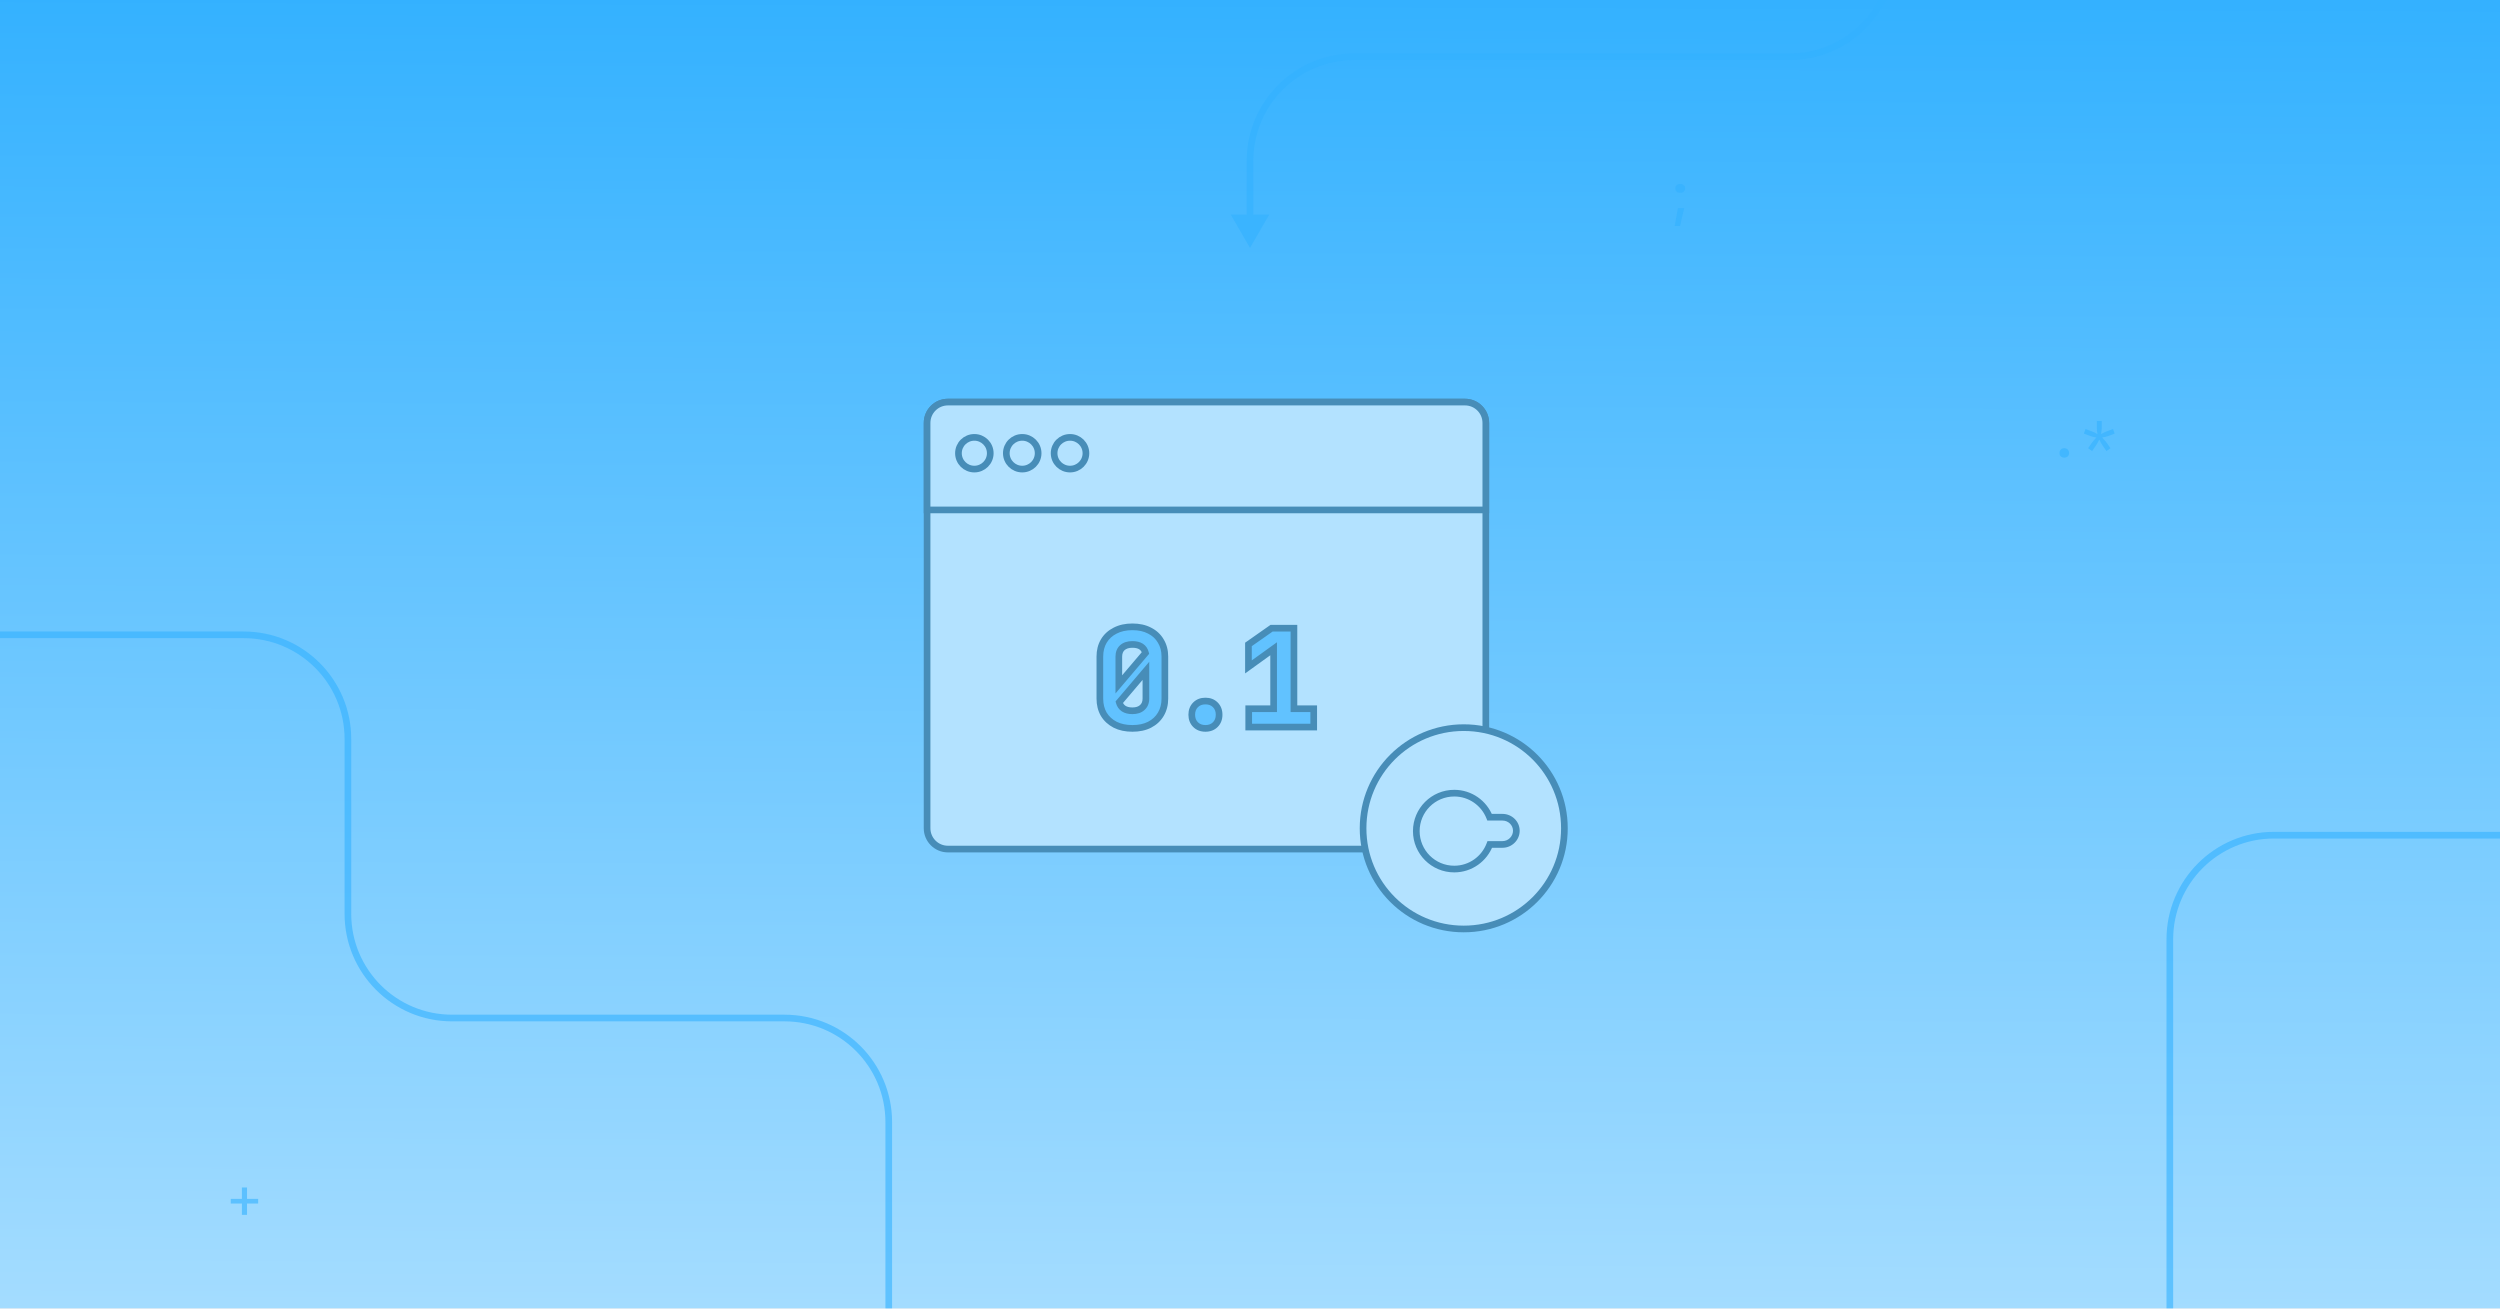
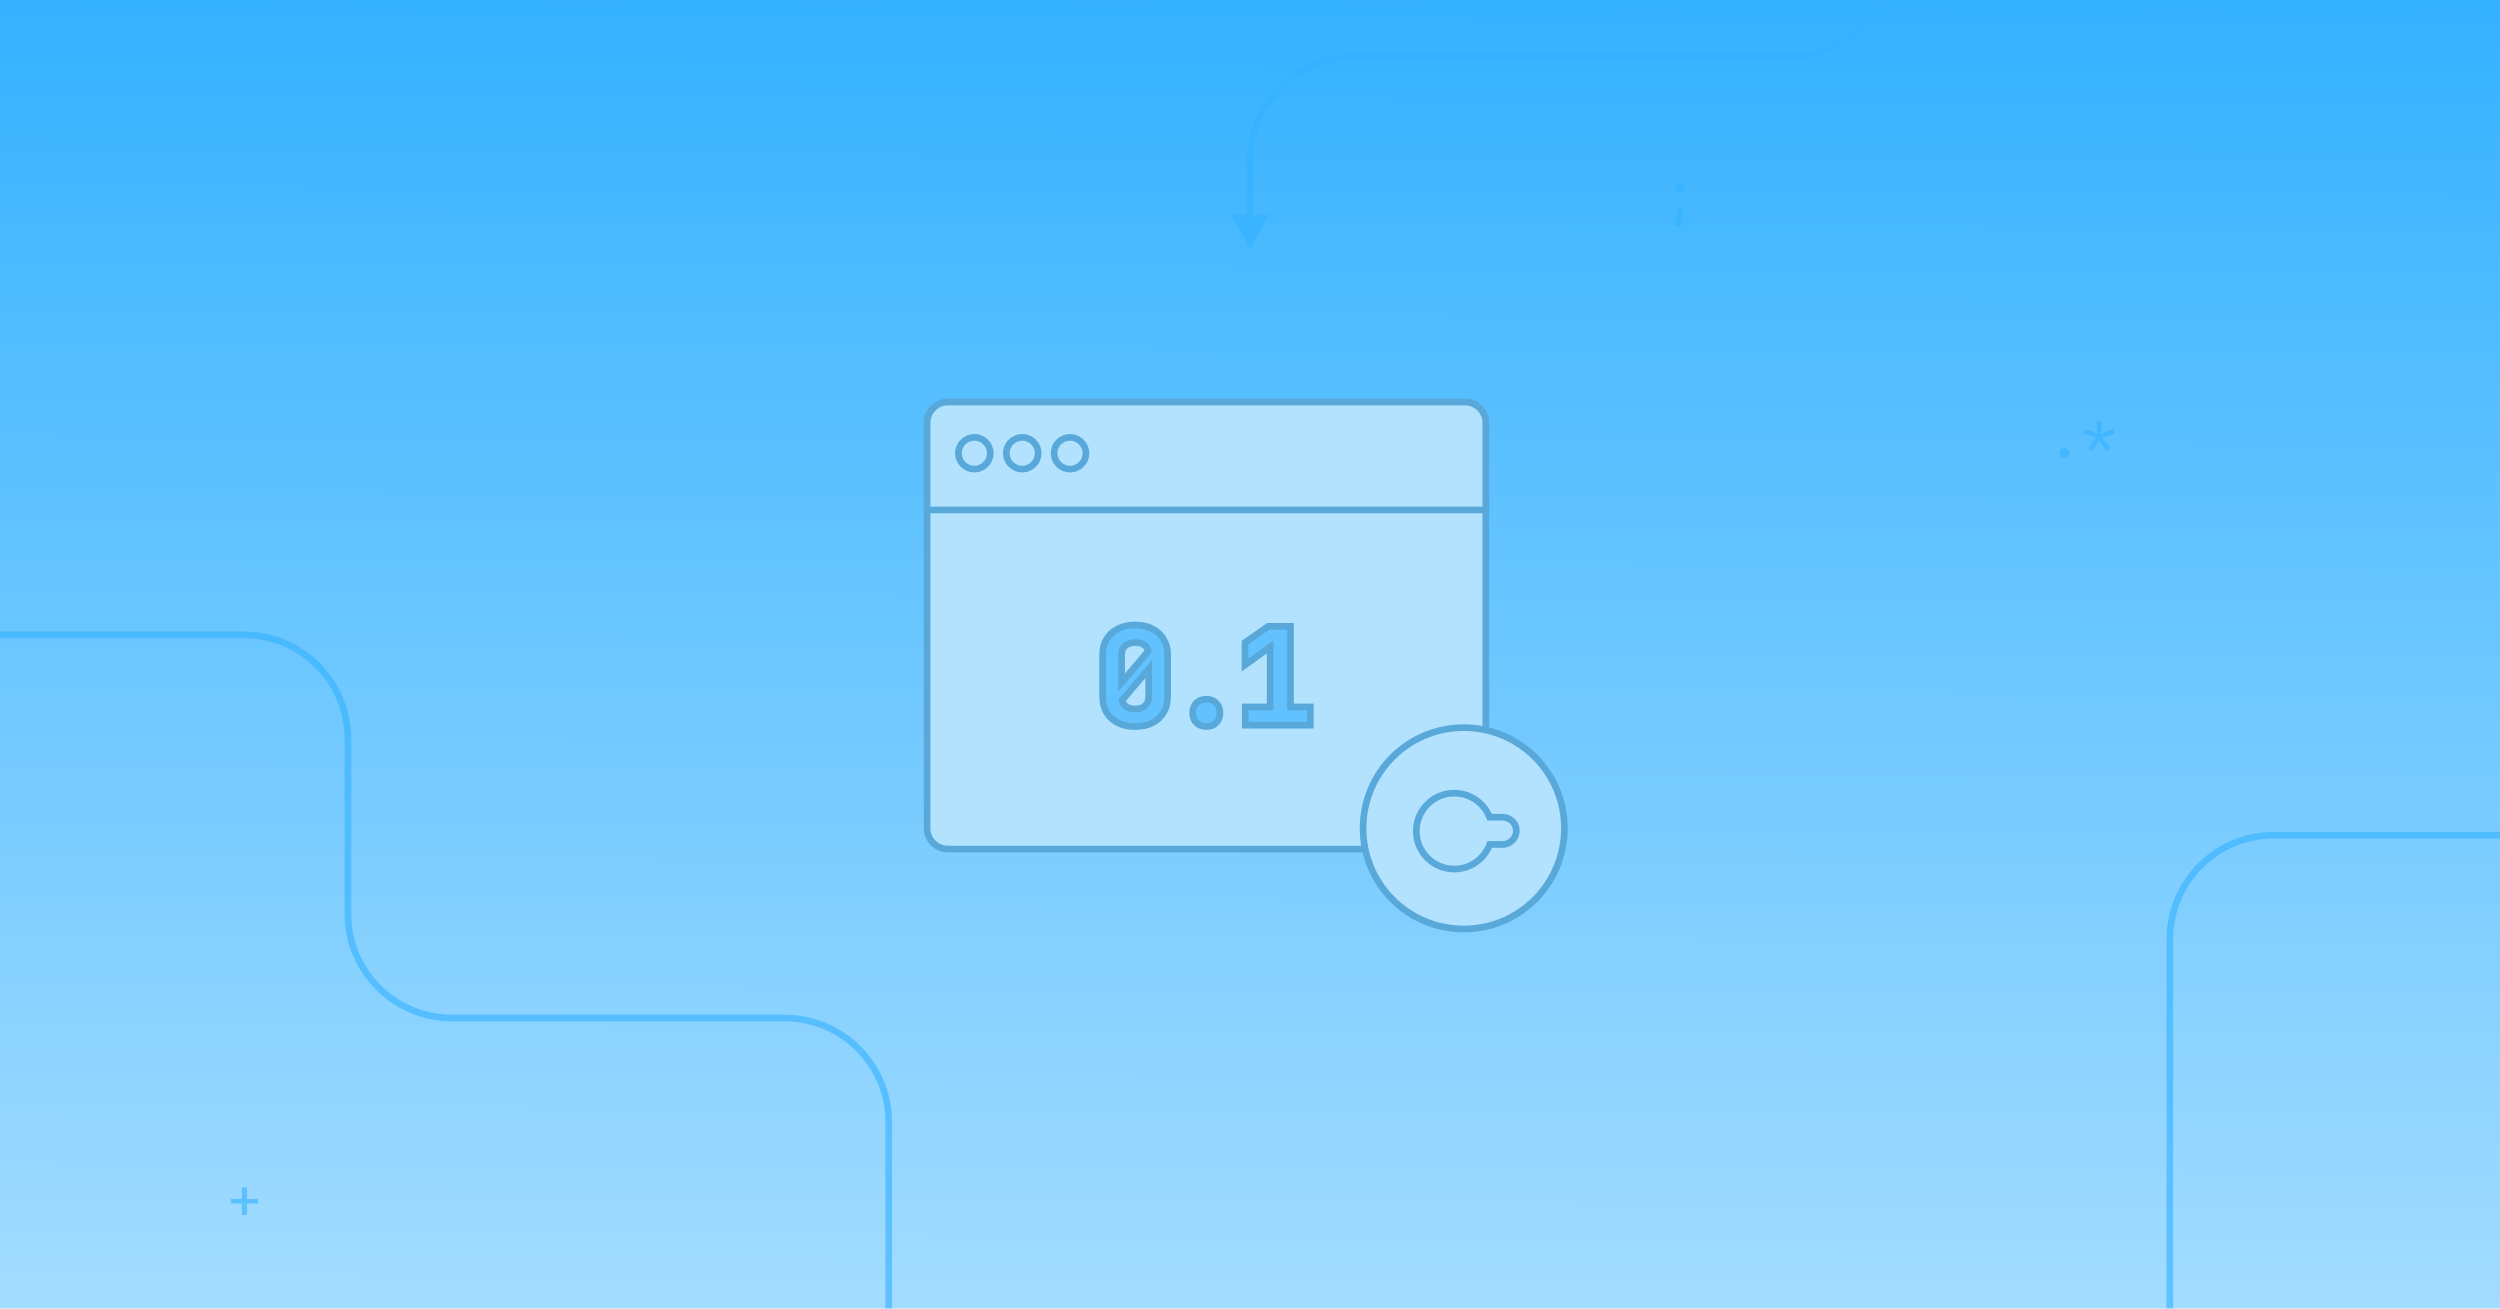
<svg xmlns="http://www.w3.org/2000/svg" width="1200" height="628" fill="none" viewBox="0 0 1200 628">
+   <style id="thin-strokes">@media (min-width: 500px) { [stroke-width="3.2"] { stroke-width: 2; } }</style>
  <g clip-path="url(#clip0_17807_25261)">
    <g clip-path="url(#clip1_17807_25261)">
      <path fill="url(#paint0_linear_17807_25261)" d="M0 0h1200v630H0z" transform="translate(0 -1)" />
      <path fill="#33b1ff" fill-opacity=".6" d="m600 119 9.238-16h-18.476zm0-41.756h-1.6V104.6h3.2V77.244zM908.996-141.071h-1.6v118.315h3.2V-141.071zm-50 168.315v-1.6L650 25.644v3.2l208.996 0zm50-50h-1.6c0 26.731-21.669 48.4-48.4 48.4v3.2c28.498 0 51.6-23.102 51.6-51.6zM600 77.244h1.6c0-26.731 21.669-48.4 48.4-48.4v-3.2c-28.498-0-51.6 23.102-51.6 51.6z" />
      <path stroke="#33b1ff" stroke-linecap="round" stroke-linejoin="round" stroke-opacity=".6" stroke-width="3.2" d="M1440.63 400.885h-349.11c-27.61 0-50 22.386-50 50v220.286" />
      <path stroke="#33b1ff" stroke-opacity=".6" stroke-width="3.2" d="M426.605 642.124V538.653c0-27.614-22.385-50-50-50H216.996c-27.615 0-50.001-22.385-50.001-50v-83.935c0-27.614-22.385-50-50-50h-247.003" />
      <path fill="#33b1ff" fill-opacity=".6" d="M806.225 92.52q-.924 0-1.512-.588t-.588-1.512q0-.896.588-1.484.617-.616 1.512-.616h.56c.598 0 1.092.205 1.484.616.411.392.616.887.616 1.484q0 .924-.588 1.512t-1.512.588zm-2.38 15.96 1.54-8.568h3.024l-1.96 8.568zm-687.74 474.67v-5.46h-5.347v-2.24h5.347v-5.46h2.464v5.46h5.348v2.24h-5.348v5.46zm874.758-363.476c-.691 0-1.251-.206-1.68-.616-.411-.411-.616-.943-.616-1.596 0-.691.205-1.251.616-1.68.429-.43.989-.644 1.68-.644s1.241.214 1.652.644c.429.429.644.989.644 1.68 0 .653-.215 1.185-.644 1.596-.411.41-.961.616-1.652.616m13.347-3.164-1.93-1.372 1.82-2.604c.24-.336.57-.747.98-1.232.43-.486.83-.915 1.2-1.288q-.78-.113-1.65-.336c-.58-.15-1.04-.29-1.37-.42l-3-1.12.78-2.212 3.03 1.12c.32.112.74.289 1.26.532.52.242 1 .494 1.43.756a17.1 17.1 0 0 1-.28-2.8v-3.5h2.35v3.5c0 .354-.03.793-.09 1.316-.05.504-.13.998-.22 1.484.45-.262.92-.514 1.43-.756.52-.243.95-.42 1.29-.532l3.02-1.12.78 2.212-2.99 1.12c-.34.13-.8.27-1.37.42-.58.149-1.13.261-1.66.336.38.373.78.812 1.21 1.316.43.485.75.886.98 1.204l1.82 2.604-1.93 1.372-1.82-2.632c-.23-.318-.5-.756-.82-1.316-.31-.56-.58-1.083-.81-1.568-.22.485-.49 1.008-.81 1.568-.32.541-.59.98-.81 1.316z" />
    </g>
-     <rect width="268.19" height="214.552" x="445" y="193" fill="#b3e2ff" stroke="#478db8" stroke-miterlimit="10" stroke-width="3.2" rx="10" />
-     <path fill="#61c2ff" d="M543.534 349.628c-3.164 0-5.915-.585-8.255-1.755-2.34-1.213-4.16-2.882-5.46-5.005-1.257-2.167-1.885-4.68-1.885-7.54v-20.15c0-2.86.628-5.352 1.885-7.475 1.3-2.167 3.12-3.835 5.46-5.005 2.34-1.213 5.091-1.82 8.255-1.82 3.206 0 5.958.607 8.255 1.82 2.34 1.17 4.138 2.838 5.395 5.005 1.3 2.123 1.95 4.615 1.95 7.475v20.15c0 2.86-.65 5.373-1.95 7.54-1.257 2.123-3.055 3.792-5.395 5.005-2.297 1.17-5.049 1.755-8.255 1.755m-6.5-34.45v13.325l12.805-15.08c-.694-2.73-2.795-4.095-6.305-4.095-2.037 0-3.64.52-4.81 1.56-1.127 1.04-1.69 2.47-1.69 4.29m6.5 26c2.036 0 3.618-.52 4.745-1.56q1.755-1.56 1.755-4.29v-13.325l-12.805 15.08c.346 1.3 1.061 2.318 2.145 3.055 1.083.693 2.47 1.04 4.16 1.04m35.074 8.45c-1.95 0-3.531-.607-4.745-1.82-1.213-1.213-1.82-2.795-1.82-4.745s.607-3.532 1.82-4.745c1.214-1.213 2.795-1.82 4.745-1.82s3.532.607 4.745 1.82c1.214 1.213 1.82 2.795 1.82 4.745s-.606 3.532-1.82 4.745c-1.213 1.213-2.795 1.82-4.745 1.82m20.775-.65v-8.775h11.96v-28.795l-12.09 8.71v-10.79l11.115-7.8h10.725v38.675h9.49v8.775z" />
-     <path fill="#478db8" d="m535.279 347.873-.737 1.42.011.006.01.005zm-5.46-5.005-1.384.803.009.016.01.016zm0-35.165-1.372-.823-.005.008zm5.46-5.005.715 1.431.011-.005.01-.006zm16.51 0-.748 1.415.016.008.016.008zm5.395 5.005-1.384.803.009.016.01.016zm0 35.165-1.372-.823-.005.008zm-5.395 5.005.726 1.426.01-.006zm-14.755-19.37h-1.6v4.356l2.819-3.32zm12.805-15.08 1.219 1.036.535-.63-.203-.8zm-11.115-2.535-1.063-1.196-.011.01-.011.01zm9.555 28.73-1.063-1.196-.011.01-.011.01zm1.755-17.615h1.6v-4.356l-2.82 3.32zm-12.805 15.08-1.22-1.036-.542.639.216.809zm2.145 3.055-.9 1.323.019.013.018.012zm4.16 9.49v-1.6c-2.966 0-5.464-.548-7.54-1.586l-.715 1.431-.716 1.431c2.604 1.302 5.61 1.924 8.971 1.924zm-8.255-1.755.736-1.42c-2.097-1.088-3.693-2.56-4.832-4.42l-1.364.835-1.365.835c1.461 2.387 3.505 4.251 6.088 5.59zm-5.46-5.005 1.384-.803c-1.096-1.89-1.669-4.118-1.669-6.737h-3.2c0 3.101.684 5.899 2.101 8.343zm-1.885-7.54h1.6v-20.15h-3.2v20.15zm0-20.15h1.6c0-2.62.573-4.82 1.662-6.66l-1.377-.815-1.377-.815c-1.425 2.407-2.108 5.19-2.108 8.29zm1.885-7.475 1.372.823c1.137-1.896 2.725-3.358 4.803-4.397l-.715-1.431-.716-1.431c-2.602 1.301-4.654 3.176-6.116 5.613zm5.46-5.005.736 1.42c2.071-1.074 4.561-1.64 7.519-1.64v-3.2c-3.369 0-6.383.647-8.992 2zm8.255-1.82v1.6c3.006 0 5.489.568 7.507 1.635l.748-1.415.747-1.415c-2.575-1.36-5.595-2.005-9.002-2.005zm8.255 1.82-.716 1.431c2.074 1.037 3.634 2.493 4.727 4.377l1.384-.803 1.384-.803c-1.421-2.449-3.457-4.33-6.064-5.633zm5.395 5.005-1.365.835c1.124 1.837 1.715 4.03 1.715 6.64h3.2c0-3.11-.71-5.9-2.186-8.31zm1.95 7.475h-1.6v20.15h3.2v-20.15zm0 20.15h-1.6c0 2.609-.59 4.83-1.722 6.717l1.372.823 1.372.823c1.468-2.447 2.178-5.252 2.178-8.363zm-1.95 7.54-1.377-.815c-1.094 1.848-2.662 3.314-4.755 4.4l.737 1.42.736 1.42c2.587-1.341 4.616-3.211 6.036-5.61zm-5.395 5.005-.726-1.426c-2.024 1.031-4.515 1.581-7.529 1.581v3.2c3.399 0 6.411-.62 8.981-1.929zm-14.755-32.695h-1.6v13.325h3.2v-13.325zm0 13.325 1.219 1.036 12.805-15.08-1.219-1.036-1.22-1.036-12.805 15.08zm12.805-15.08 1.551-.394c-.433-1.703-1.345-3.09-2.776-4.019-1.395-.906-3.135-1.282-5.08-1.282v3.2c1.564 0 2.63.306 3.337.766.671.435 1.156 1.096 1.417 2.123zm-6.305-4.095v-1.6c-2.308 0-4.331.593-5.873 1.964l1.063 1.196 1.063 1.196c.798-.709 1.981-1.156 3.747-1.156zm-4.81 1.56-1.085-1.176c-1.517 1.4-2.205 3.29-2.205 5.466h3.2c0-1.464.438-2.434 1.175-3.114zm4.81 30.29v1.6c2.304 0 4.322-.592 5.83-1.984l-1.085-1.176-1.085-1.176c-.745.688-1.891 1.136-3.66 1.136zm4.745-1.56 1.063 1.196c1.568-1.394 2.292-3.291 2.292-5.486h-3.2c0 1.445-.447 2.408-1.218 3.094zm1.755-4.29h1.6v-13.325h-3.2v13.325zm0-13.325-1.22-1.036-12.805 15.08 1.22 1.036 1.219 1.036 12.805-15.08zm-12.805 15.08-1.546.412c.443 1.661 1.381 3.007 2.791 3.966l.9-1.323.899-1.323c-.756-.514-1.248-1.205-1.498-2.144zm2.145 3.055-.863 1.348c1.41.902 3.121 1.292 5.023 1.292v-3.2c-1.479 0-2.541-.303-3.298-.788zm34.489 7.67-1.131 1.131zm0-9.49-1.131-1.131zm9.49 9.49 1.132 1.131zm-4.745 1.82v-1.6c-1.588 0-2.742-.48-3.613-1.351l-1.132 1.131-1.131 1.131c1.555 1.556 3.565 2.289 5.876 2.289zm-4.745-1.82 1.132-1.131c-.872-.872-1.352-2.025-1.352-3.614h-3.2c0 2.311.734 4.321 2.289 5.876zm-1.82-4.745h1.6c0-1.589.48-2.742 1.352-3.614l-1.132-1.131-1.131-1.131c-1.555 1.555-2.289 3.565-2.289 5.876zm1.82-4.745 1.132 1.131c.871-.871 2.025-1.351 3.613-1.351v-3.2c-2.311 0-4.321.733-5.876 2.289zm4.745-1.82v1.6c1.589 0 2.743.48 3.614 1.351l1.131-1.131 1.132-1.131c-1.555-1.556-3.565-2.289-5.877-2.289zm4.745 1.82-1.131 1.131c.872.872 1.351 2.025 1.351 3.614h3.2c0-2.311-.733-4.321-2.288-5.876zm1.82 4.745h-1.6c0 1.589-.479 2.742-1.351 3.614l1.131 1.131 1.132 1.131c1.555-1.555 2.288-3.565 2.288-5.876zm-1.82 4.745-1.131-1.131c-.871.871-2.025 1.351-3.614 1.351v3.2c2.312 0 4.322-.733 5.877-2.289zm16.03 1.17h-1.6v1.6h1.6zm0-8.775v-1.6h-1.6v1.6zm11.96 0v1.6h1.6v-1.6zm0-28.795h1.6v-3.125l-2.535 1.827zm-12.09 8.71h-1.6v3.125l2.535-1.827zm0-10.79-.919-1.31-.681.478v.832zm11.115-7.8v-1.6h-.505l-.414.29zm10.725 0h1.6v-1.6h-1.6zm0 38.675h-1.6v1.6h1.6zm9.49 0h1.6v-1.6h-1.6zm0 8.775v1.6h1.6v-1.6zm-31.2 0h1.6v-8.775h-3.2v8.775zm0-8.775v1.6h11.96v-3.2h-11.96zm11.96 0h1.6v-28.795h-3.2v28.795zm0-28.795-.935-1.298-12.09 8.71.935 1.298.935 1.298 12.09-8.71zm-12.09 8.71h1.6v-10.79h-3.2v10.79zm0-10.79.919 1.31 11.115-7.8-.919-1.31-.919-1.31-11.115 7.8zm11.115-7.8v1.6h10.725v-3.2h-10.725zm10.725 0h-1.6v38.675h3.2v-38.675zm0 38.675v1.6h9.49v-3.2h-9.49zm9.49 0h-1.6v8.775h3.2v-8.775zm0 8.775v-1.6h-31.2v3.2h31.2z" />
-     <path fill="#b3e2ff" stroke="#478db8" stroke-miterlimit="10" stroke-width="3.2" d="M445 203c0-5.523 4.477-10 10-10h248.19c5.523 0 10 4.477 10 10v41.756H445z" />
-     <path fill="#b3e2ff" stroke="#478db8" stroke-miterlimit="10" stroke-width="3.2" d="M467.691 225.16c4.217 0 7.635-3.408 7.635-7.611s-3.418-7.611-7.635-7.611c-4.218 0-7.636 3.408-7.636 7.611s3.418 7.611 7.636 7.611Zm22.98 0c4.217 0 7.636-3.408 7.636-7.611s-3.419-7.611-7.636-7.611-7.636 3.408-7.636 7.611 3.419 7.611 7.636 7.611Zm22.94 0c4.217 0 7.635-3.408 7.635-7.611s-3.418-7.611-7.635-7.611c-4.218 0-7.636 3.408-7.636 7.611s3.418 7.611 7.636 7.611Z" />
-     <path fill="#b3e2ff" stroke="#478db8" stroke-linecap="round" stroke-miterlimit="10" stroke-width="3.2" d="M702.595 445.909c-26.732 0-48.32-21.588-48.32-48.32s21.588-48.319 48.32-48.319 48.32 21.587 48.32 48.319-21.588 48.32-48.32 48.32Z" />
+     <rect width="268.19" height="214.552" x="445" y="193" fill="#b3e2ff" stroke="#58a8da" stroke-miterlimit="10" stroke-width="3.2" rx="10" />
+     <path fill="#61c2ff" stroke="#58a8da" stroke-miterlimit="10" stroke-width="3.2" d="M544.866 348.75c-3.164 0-5.915-.585-8.255-1.755-2.34-1.213-4.16-2.882-5.46-5.005-1.257-2.167-1.885-4.68-1.885-7.54V314.3c0-2.86.628-5.352 1.885-7.475 1.3-2.167 3.12-3.835 5.46-5.005 2.34-1.213 5.091-1.82 8.255-1.82 3.206 0 5.958.607 8.255 1.82 2.34 1.17 4.138 2.838 5.395 5.005 1.3 2.123 1.95 4.615 1.95 7.475v20.15c0 2.86-.65 5.373-1.95 7.54-1.257 2.123-3.055 3.792-5.395 5.005-2.297 1.17-5.049 1.755-8.255 1.755Zm-6.5-34.45v13.325l12.805-15.08c-.694-2.73-2.795-4.095-6.305-4.095-2.037 0-3.64.52-4.81 1.56-1.127 1.04-1.69 2.47-1.69 4.29Zm6.5 26c2.036 0 3.618-.52 4.745-1.56q1.755-1.56 1.755-4.29v-13.325l-12.805 15.08c.346 1.3 1.061 2.318 2.145 3.055 1.083.693 2.47 1.04 4.16 1.04Zm34.164 8.45c-1.95 0-3.532-.607-4.745-1.82s-1.82-2.795-1.82-4.745.607-3.532 1.82-4.745 2.795-1.82 4.745-1.82 3.532.607 4.745 1.82 1.82 2.795 1.82 4.745-.607 3.532-1.82 4.745-2.795 1.82-4.745 1.82Zm18.696-.65v-8.775h11.96V310.53l-12.09 8.71v-10.79l11.115-7.8h10.725v38.675h9.49v8.775z" />
+     <path fill="#b3e2ff" stroke="#58a8da" stroke-miterlimit="10" stroke-width="3.2" d="M445 203c0-5.523 4.477-10 10-10h248.19c5.523 0 10 4.477 10 10v41.756H445z" />
+     <path fill="#b3e2ff" stroke="#58a8da" stroke-miterlimit="10" stroke-width="3.2" d="M467.691 225.16c4.217 0 7.635-3.408 7.635-7.611s-3.418-7.611-7.635-7.611c-4.218 0-7.636 3.408-7.636 7.611s3.418 7.611 7.636 7.611Zm22.98 0c4.217 0 7.636-3.408 7.636-7.611s-3.419-7.611-7.636-7.611-7.636 3.408-7.636 7.611 3.419 7.611 7.636 7.611Zm22.94 0c4.217 0 7.635-3.408 7.635-7.611s-3.418-7.611-7.635-7.611c-4.218 0-7.636 3.408-7.636 7.611s3.418 7.611 7.636 7.611Z" />
+     <path fill="#b3e2ff" stroke="#58a8da" stroke-linecap="round" stroke-miterlimit="10" stroke-width="3.2" d="M702.595 445.909c-26.732 0-48.32-21.588-48.32-48.32s21.588-48.319 48.32-48.319 48.32 21.587 48.32 48.319-21.588 48.32-48.32 48.32Z" />
    <path fill="#b3e2ff" d="M698.038 380.714c7.71 0 14.301 4.791 16.959 11.558h6.225c3.619 0 6.622 2.896 6.622 6.487 0 3.592-3.003 6.572-6.622 6.572l-6.128.001c-2.592 6.902-9.25 11.814-17.056 11.814-10.059 0-18.214-8.156-18.214-18.216s8.155-18.216 18.214-18.216" />
-     <path fill="#478db8" d="M698.038 380.714v-1.6zm16.959 11.558-1.489.585.399 1.015h1.09zm12.847 6.487h1.6zm-6.622 6.572v-1.6h-.001zm-6.128.001-.001-1.6h-1.108l-.389 1.038zm-17.056 11.814v1.6zm-18.214-18.216h-1.6zm18.214-18.216v1.6c7.03 0 13.044 4.368 15.47 10.543l1.489-.585 1.489-.585c-2.891-7.359-10.058-12.573-18.448-12.573zm16.959 11.558v1.6h6.225v-3.2h-6.225zm6.225 0v1.6c2.774 0 5.022 2.217 5.022 4.887h3.2c-.001-4.513-3.758-8.087-8.222-8.087zm6.622 6.487h-1.6c0 2.697-2.276 4.972-5.022 4.972v3.2c4.491 0 8.222-3.685 8.222-8.172zm-6.622 6.572-.001-1.6-6.128.001.001 1.6v1.6l6.128-.001zm-6.128.001-1.498-.562c-2.365 6.298-8.44 10.776-15.558 10.776v3.2c8.495 0 15.736-5.347 18.554-12.851zm-17.056 11.814v-1.6c-9.175 0-16.614-7.44-16.614-16.616h-3.2c0 10.943 8.871 19.816 19.814 19.816zm-18.214-18.216h1.6c0-9.177 7.439-16.616 16.614-16.616v-3.2c-10.943 0-19.814 8.872-19.814 19.816z" />
+     <path fill="#58a8da" d="M698.038 380.714v-1.6zm16.959 11.558-1.489.585.399 1.015h1.09zm12.847 6.487h1.6zm-6.622 6.572v-1.6h-.001zm-6.128.001-.001-1.6h-1.108l-.389 1.038zm-17.056 11.814v1.6zm-18.214-18.216h-1.6zm18.214-18.216v1.6c7.03 0 13.044 4.368 15.47 10.543l1.489-.585 1.489-.585c-2.891-7.359-10.058-12.573-18.448-12.573zm16.959 11.558v1.6h6.225v-3.2h-6.225zm6.225 0v1.6c2.774 0 5.022 2.217 5.022 4.887h3.2c-.001-4.513-3.758-8.087-8.222-8.087zm6.622 6.487h-1.6c0 2.697-2.276 4.972-5.022 4.972v3.2c4.491 0 8.222-3.685 8.222-8.172zm-6.622 6.572-.001-1.6-6.128.001.001 1.6v1.6l6.128-.001zm-6.128.001-1.498-.562c-2.365 6.298-8.44 10.776-15.558 10.776v3.2c8.495 0 15.736-5.347 18.554-12.851zm-17.056 11.814v-1.6c-9.175 0-16.614-7.44-16.614-16.616h-3.2c0 10.943 8.871 19.816 19.814 19.816zm-18.214-18.216h1.6c0-9.177 7.439-16.616 16.614-16.616v-3.2c-10.943 0-19.814 8.872-19.814 19.816z" />
  </g>
  <defs>
    <clipPath id="clip0_17807_25261">
      <path fill="#fff" d="M0 0h1200v628H0z" />
    </clipPath>
    <clipPath id="clip1_17807_25261">
      <path fill="#fff" d="M0-1h1200v630H0z" />
    </clipPath>
    <linearGradient id="paint0_linear_17807_25261" x1="589" x2="586.007" y1="-32.417" y2="767.006" gradientUnits="userSpaceOnUse">
      <stop stop-color="#2eafff" />
      <stop offset=".939" stop-color="#b3e2ff" />
    </linearGradient>
  </defs>
</svg>
